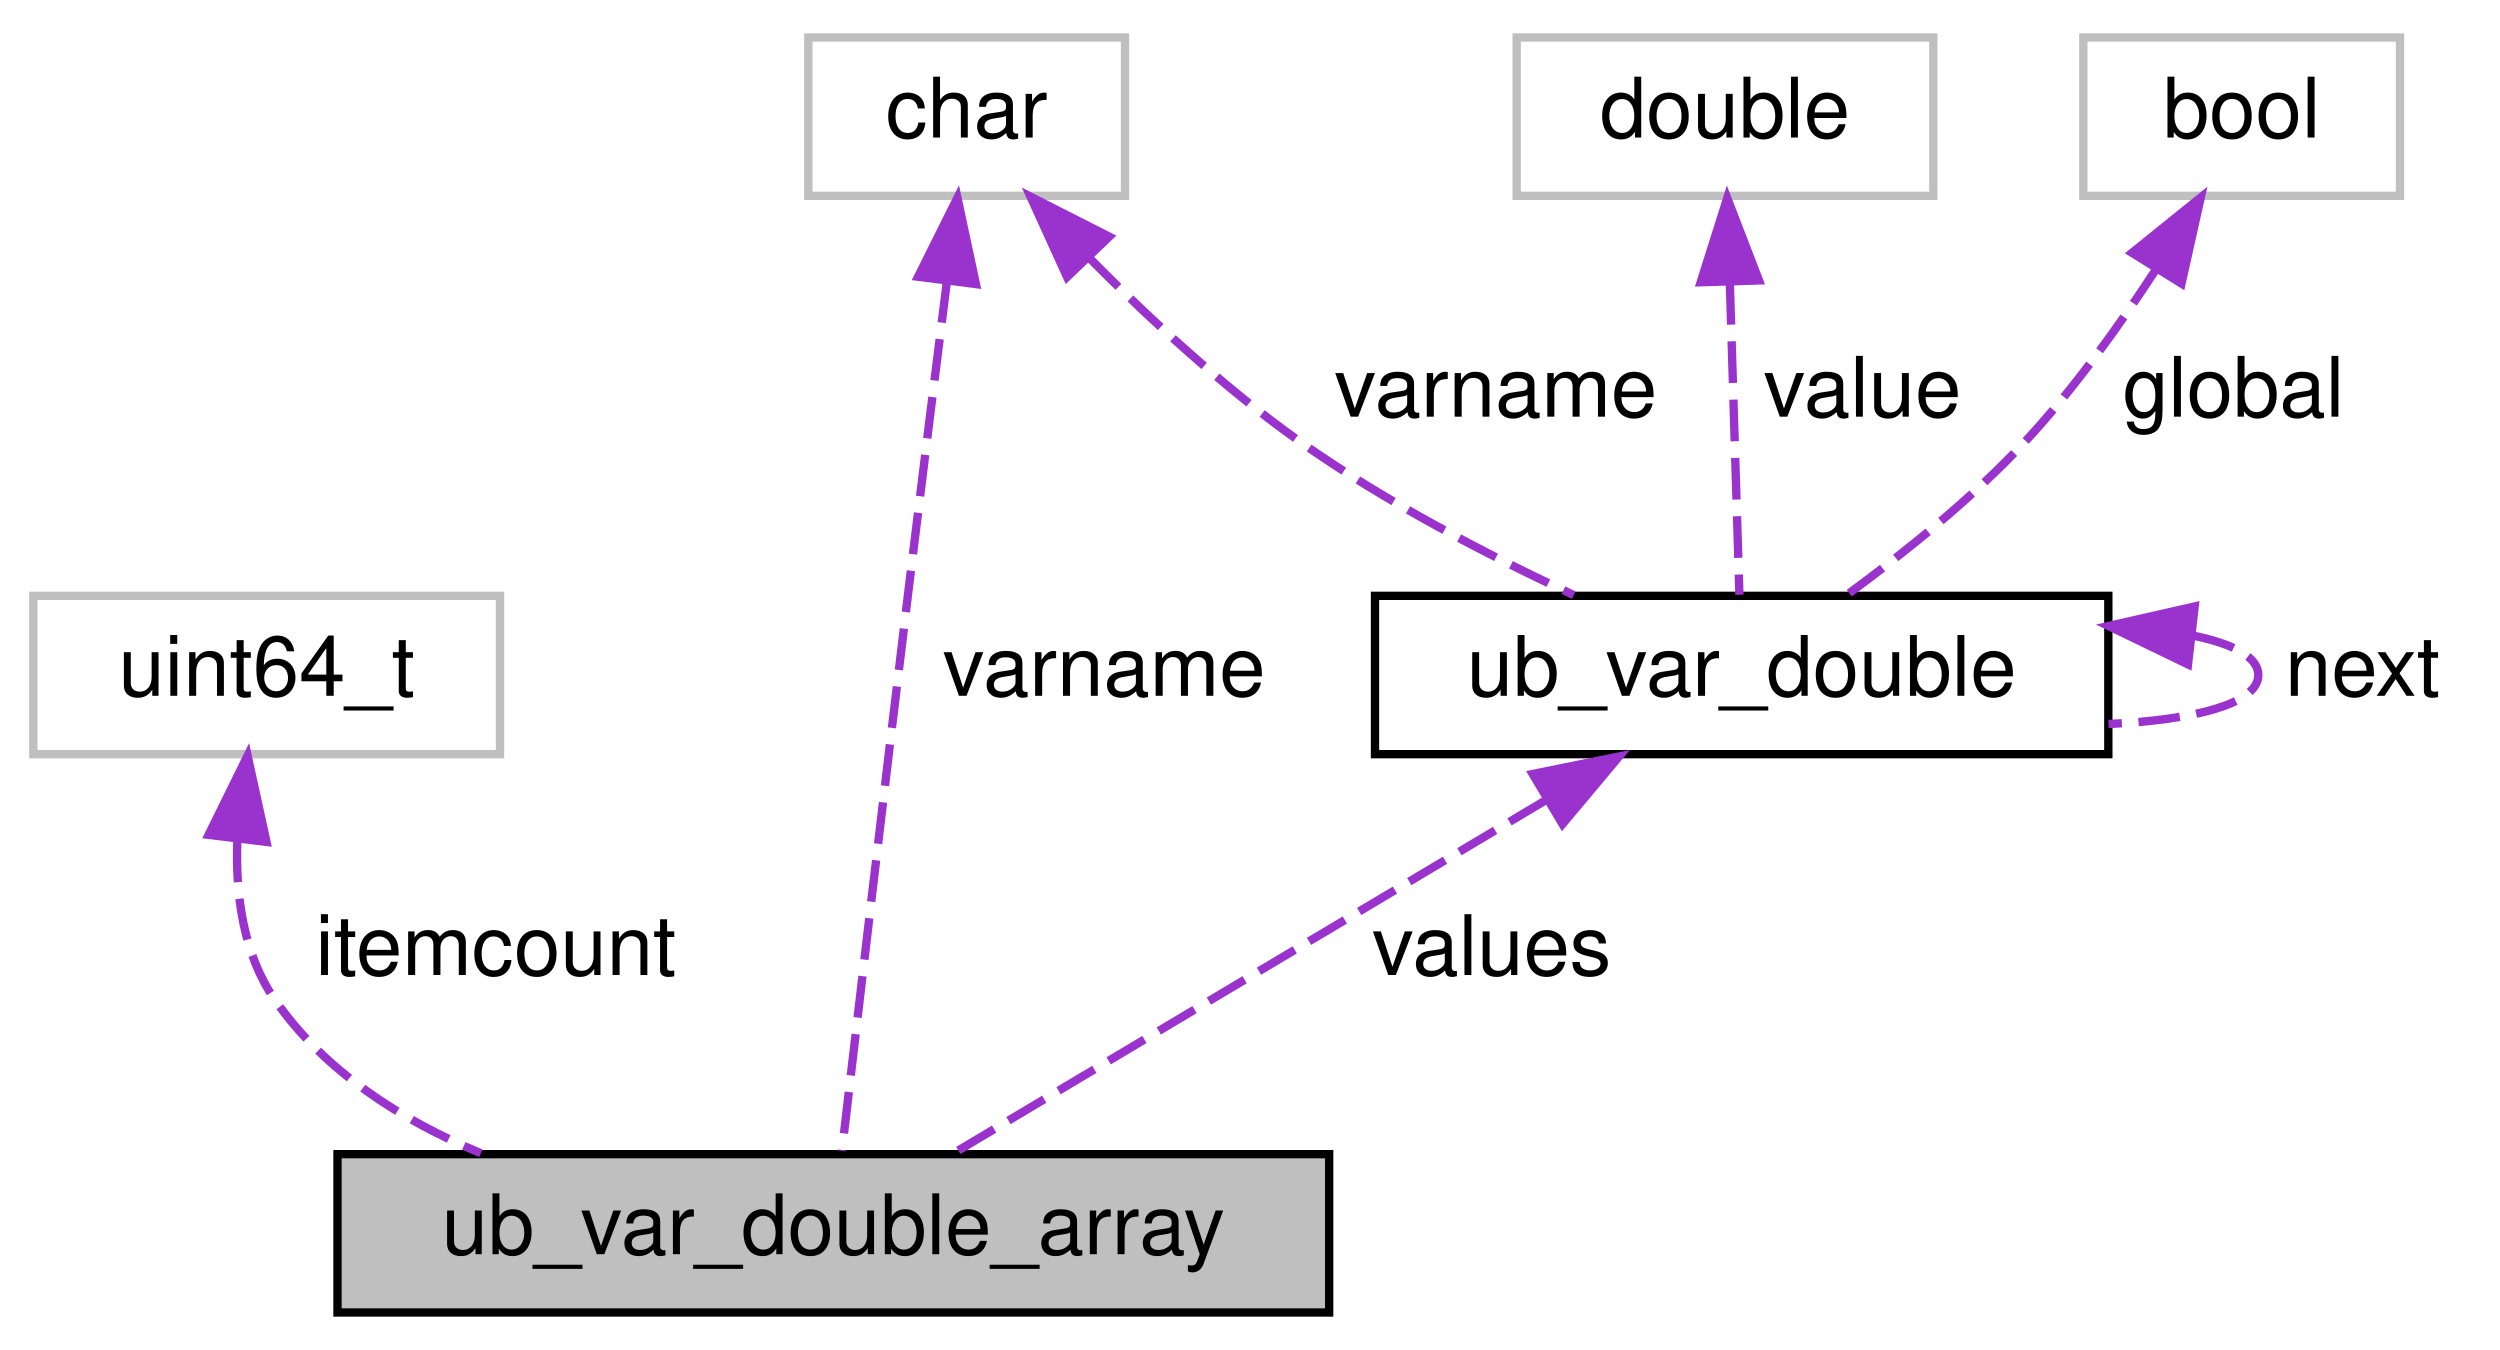
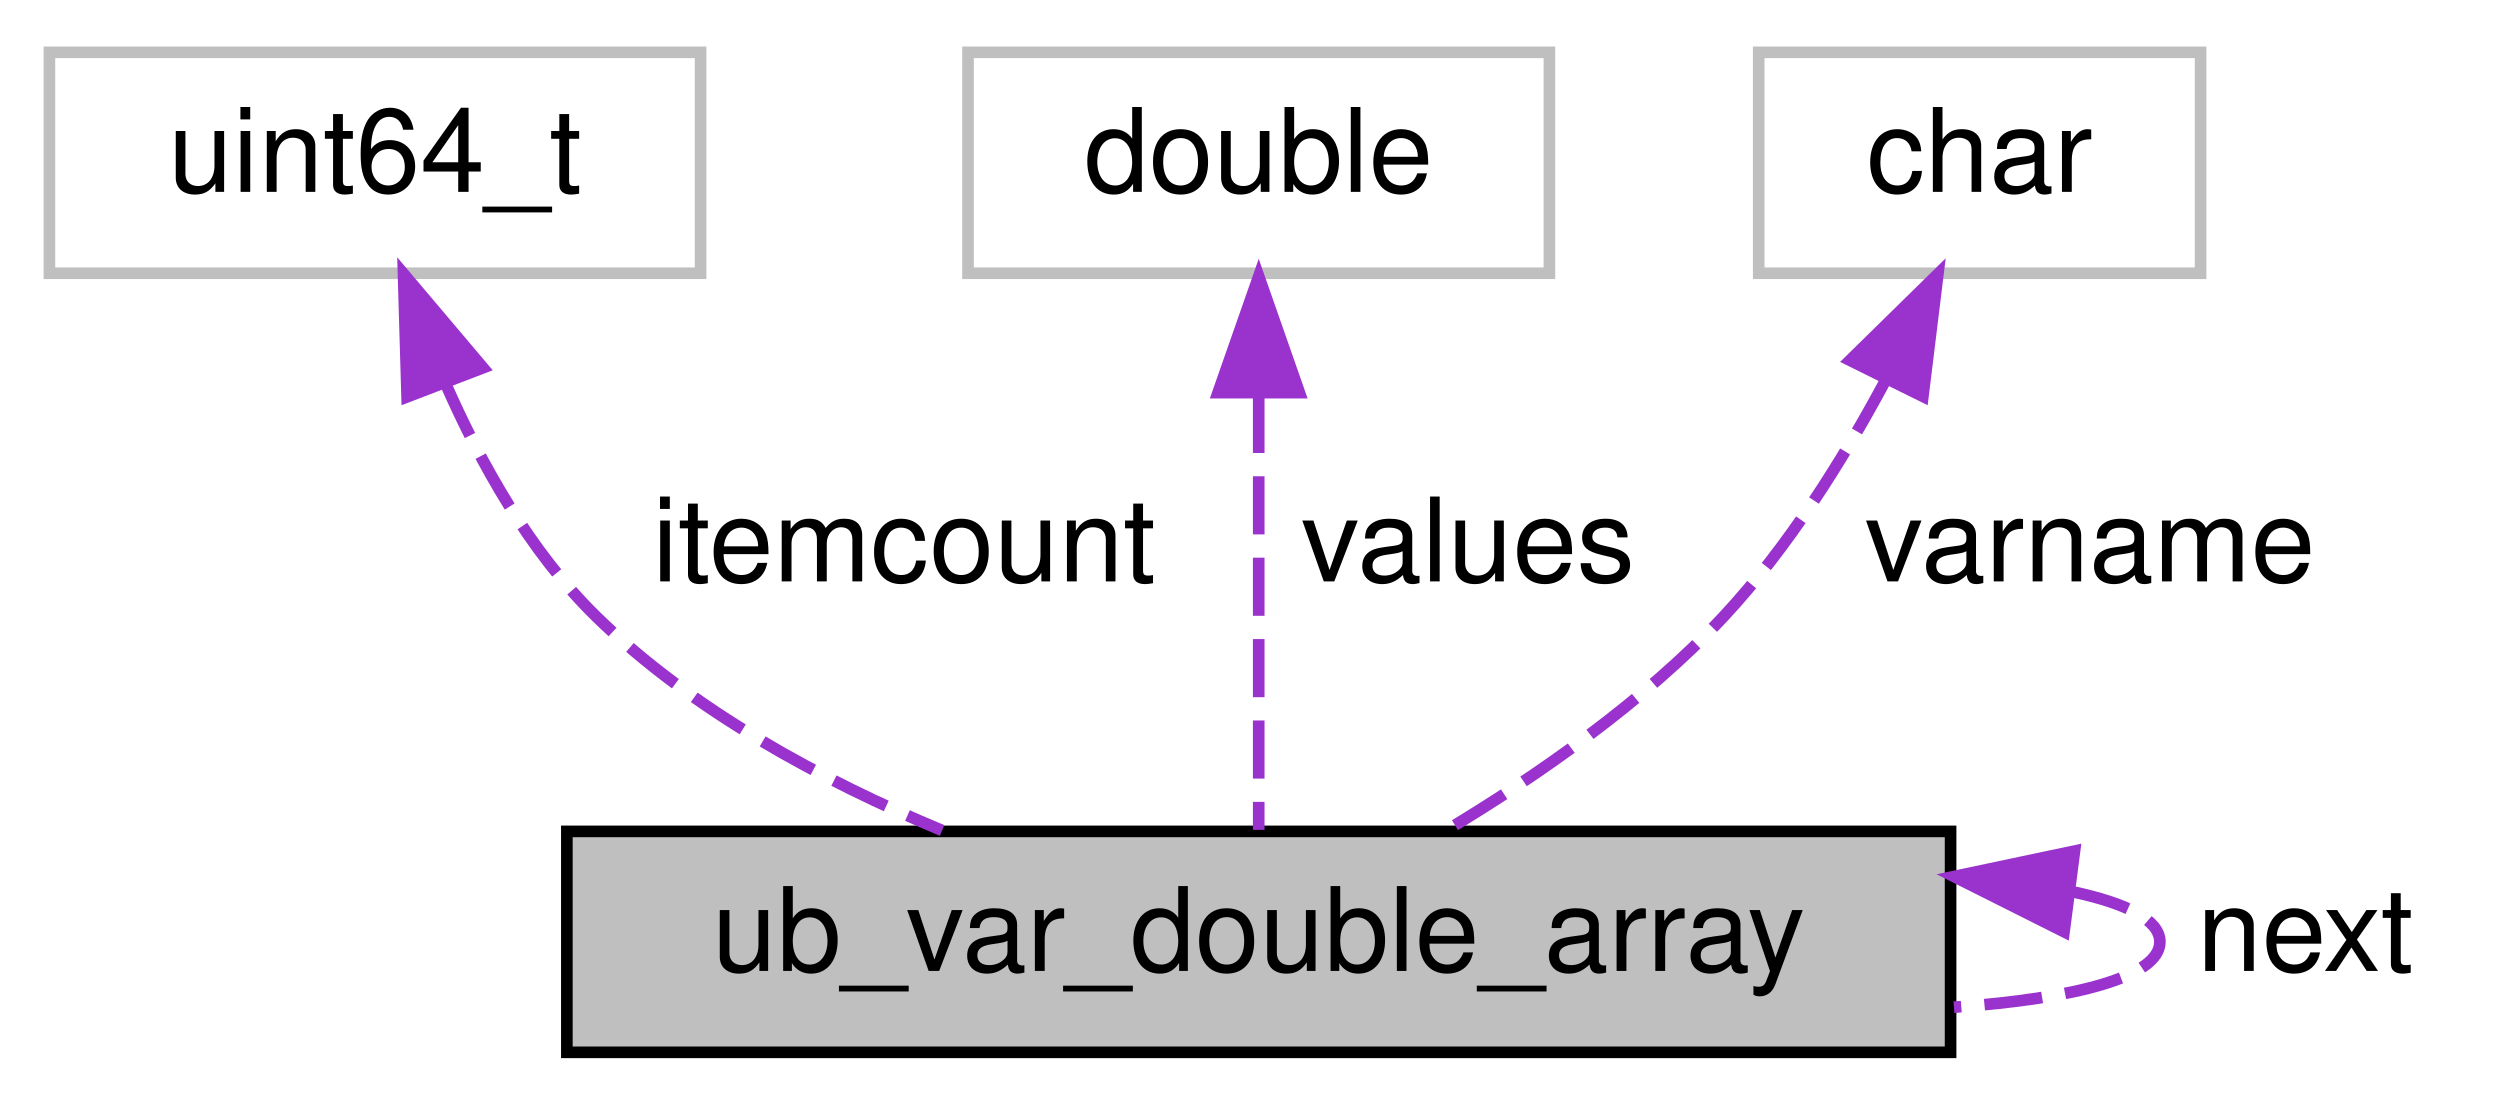
- <svg xmlns="http://www.w3.org/2000/svg" xmlns:xlink="http://www.w3.org/1999/xlink" width="300pt" height="162pt" viewBox="0.00 0.00 300.00 162.00">
-   <g id="graph0" class="graph" transform="scale(1 1) rotate(0) translate(4 158)">
+ <svg xmlns="http://www.w3.org/2000/svg" xmlns:xlink="http://www.w3.org/1999/xlink" width="215pt" height="95pt" viewBox="0.00 0.00 214.50 95.00">
+   <g id="graph0" class="graph" transform="scale(1 1) rotate(0) translate(4 91)">
    <g id="node1" class="node">
      <g id="a_node1">
-         <a xlink:title=" ">
-           <polygon fill="#bfbfbf" stroke="black" points="36.5,-0.5 36.5,-19.5 155.5,-19.5 155.5,-0.5 36.5,-0.5" />
-           <text text-anchor="middle" x="96" y="-7.5" font-family="Helvetica,sans-Serif" font-size="10.00">ub_var_double_array</text>
+         <a xlink:title="An array of real (double)">
+           <polygon fill="#bfbfbf" stroke="black" points="44.5,-0.5 44.5,-19.5 163.5,-19.5 163.5,-0.5 44.5,-0.5" />
+           <text text-anchor="middle" x="104" y="-7.5" font-family="Helvetica,sans-Serif" font-size="10.00">ub_var_double_array</text>
        </a>
      </g>
+     </g>
+     <g id="edge1" class="edge">
+       <path fill="none" stroke="#9a32cd" stroke-dasharray="5,2" d="M173.98,-14.31C178.66,-13.31 181.5,-11.88 181.5,-10 181.5,-7 174.23,-5.12 163.79,-4.38" />
+       <polygon fill="#9a32cd" stroke="#9a32cd" points="173.26,-10.87 163.79,-15.62 174.16,-17.81 173.26,-10.87" />
+       <text text-anchor="middle" x="194" y="-7.5" font-family="Helvetica,sans-Serif" font-size="10.00"> next</text>
    </g>
    <g id="node2" class="node">
      <g id="a_node2">
        <a xlink:title=" ">
          <polygon fill="none" stroke="#bfbfbf" points="0,-67.5 0,-86.5 56,-86.5 56,-67.5 0,-67.5" />
          <text text-anchor="middle" x="28" y="-74.5" font-family="Helvetica,sans-Serif" font-size="10.00">uint64_t</text>
        </a>
      </g>
    </g>
-     <g id="edge1" class="edge">
-       <path fill="none" stroke="#9a32cd" stroke-dasharray="5,2" d="M24.48,-57.14C24.24,-50.58 25.19,-43.49 29,-38 34.94,-29.45 44.07,-23.61 53.7,-19.61" />
-       <polygon fill="#9a32cd" stroke="#9a32cd" points="21.03,-57.82 25.71,-67.32 27.98,-56.97 21.03,-57.82" />
-       <text text-anchor="middle" x="55.5" y="-41" font-family="Helvetica,sans-Serif" font-size="10.00"> itemcount</text>
+     <g id="edge2" class="edge">
+       <path fill="none" stroke="#9a32cd" stroke-dasharray="5,2" d="M34.04,-58.07C37.08,-51.14 41.33,-43.55 47,-38 55.29,-29.88 66.49,-23.86 76.77,-19.58" />
+       <polygon fill="#9a32cd" stroke="#9a32cd" points="30.76,-56.87 30.45,-67.46 37.29,-59.37 30.76,-56.87" />
+       <text text-anchor="middle" x="73.5" y="-41" font-family="Helvetica,sans-Serif" font-size="10.00"> itemcount</text>
    </g>
    <g id="node3" class="node">
      <g id="a_node3">
        <a xlink:title=" ">
-           <polygon fill="none" stroke="#bfbfbf" points="93,-134.5 93,-153.5 131,-153.5 131,-134.5 93,-134.5" />
-           <text text-anchor="middle" x="112" y="-141.5" font-family="Helvetica,sans-Serif" font-size="10.00">char</text>
+           <polygon fill="none" stroke="#bfbfbf" points="79,-67.5 79,-86.5 129,-86.5 129,-67.5 79,-67.5" />
+           <text text-anchor="middle" x="104" y="-74.5" font-family="Helvetica,sans-Serif" font-size="10.00">double</text>
        </a>
      </g>
    </g>
-     <g id="edge2" class="edge">
-       <path fill="none" stroke="#9a32cd" stroke-dasharray="5,2" d="M109.63,-124.25C108.26,-113.37 106.51,-99.42 105,-87 102.05,-62.73 98.69,-34.09 97.03,-19.89" />
-       <polygon fill="#9a32cd" stroke="#9a32cd" points="106.17,-124.79 110.89,-134.27 113.11,-123.91 106.17,-124.79" />
-       <text text-anchor="middle" x="128.5" y="-74.5" font-family="Helvetica,sans-Serif" font-size="10.00"> varname</text>
+     <g id="edge3" class="edge">
+       <path fill="none" stroke="#9a32cd" stroke-dasharray="5,2" d="M104,-57.04C104,-44.67 104,-29.12 104,-19.63" />
+       <polygon fill="#9a32cd" stroke="#9a32cd" points="100.5,-57.23 104,-67.23 107.5,-57.23 100.5,-57.23" />
+       <text text-anchor="middle" x="122" y="-41" font-family="Helvetica,sans-Serif" font-size="10.00"> values</text>
    </g>
    <g id="node4" class="node">
      <g id="a_node4">
-         <a xlink:href="structub__var__double.html" target="_top" xlink:title=" ">
-           <polygon fill="none" stroke="black" points="161,-67.5 161,-86.5 249,-86.5 249,-67.5 161,-67.5" />
-           <text text-anchor="middle" x="205" y="-74.5" font-family="Helvetica,sans-Serif" font-size="10.00">ub_var_double</text>
-         </a>
-       </g>
-     </g>
-     <g id="edge5" class="edge">
-       <path fill="none" stroke="#9a32cd" stroke-dasharray="5,2" d="M126.66,-127.1C133.86,-119.82 142.93,-111.42 152,-105 162.2,-97.79 174.6,-91.36 184.84,-86.59" />
-       <polygon fill="#9a32cd" stroke="#9a32cd" points="124.05,-124.76 119.66,-134.4 129.11,-129.6 124.05,-124.76" />
-       <text text-anchor="middle" x="175.5" y="-108" font-family="Helvetica,sans-Serif" font-size="10.00"> varname</text>
-     </g>
-     <g id="edge3" class="edge">
-       <path fill="none" stroke="#9a32cd" stroke-dasharray="5,2" d="M181.43,-61.94C159.84,-49.07 128.58,-30.43 110.47,-19.63" />
-       <polygon fill="#9a32cd" stroke="#9a32cd" points="179.92,-65.12 190.3,-67.23 183.5,-59.11 179.92,-65.12" />
-       <text text-anchor="middle" x="175" y="-41" font-family="Helvetica,sans-Serif" font-size="10.00"> values</text>
-     </g>
-     <g id="edge6" class="edge">
-       <path fill="none" stroke="#9a32cd" stroke-dasharray="5,2" d="M259.26,-81.71C264.02,-80.72 267,-79.15 267,-77 267,-73.56 259.37,-71.6 249.02,-71.12" />
-       <polygon fill="#9a32cd" stroke="#9a32cd" points="258.56,-78.27 249.02,-82.88 259.36,-85.23 258.56,-78.27" />
-       <text text-anchor="middle" x="279.5" y="-74.5" font-family="Helvetica,sans-Serif" font-size="10.00"> next</text>
-     </g>
-     <g id="node5" class="node">
-       <g id="a_node5">
        <a xlink:title=" ">
-           <polygon fill="none" stroke="#bfbfbf" points="178,-134.5 178,-153.5 228,-153.5 228,-134.5 178,-134.5" />
-           <text text-anchor="middle" x="203" y="-141.5" font-family="Helvetica,sans-Serif" font-size="10.00">double</text>
+           <polygon fill="none" stroke="#bfbfbf" points="147,-67.5 147,-86.5 185,-86.5 185,-67.5 147,-67.5" />
+           <text text-anchor="middle" x="166" y="-74.5" font-family="Helvetica,sans-Serif" font-size="10.00">char</text>
        </a>
      </g>
    </g>
    <g id="edge4" class="edge">
-       <path fill="none" stroke="#9a32cd" stroke-dasharray="5,2" d="M203.58,-124.04C203.96,-111.67 204.44,-96.12 204.73,-86.63" />
-       <polygon fill="#9a32cd" stroke="#9a32cd" points="200.08,-124.13 203.27,-134.23 207.08,-124.35 200.08,-124.13" />
-       <text text-anchor="middle" x="219.5" y="-108" font-family="Helvetica,sans-Serif" font-size="10.00"> value</text>
-     </g>
-     <g id="node6" class="node">
-       <g id="a_node6">
-         <a xlink:title=" ">
-           <polygon fill="none" stroke="#bfbfbf" points="246,-134.5 246,-153.5 284,-153.5 284,-134.5 246,-134.5" />
-           <text text-anchor="middle" x="265" y="-141.5" font-family="Helvetica,sans-Serif" font-size="10.00">bool</text>
-         </a>
-       </g>
-     </g>
-     <g id="edge7" class="edge">
-       <path fill="none" stroke="#9a32cd" stroke-dasharray="5,2" d="M254.78,-125.77C250.35,-118.96 244.84,-111.27 239,-105 232.63,-98.16 224.45,-91.61 217.72,-86.68" />
-       <polygon fill="#9a32cd" stroke="#9a32cd" points="251.84,-127.66 260.09,-134.31 257.78,-123.97 251.84,-127.66" />
-       <text text-anchor="middle" x="264" y="-108" font-family="Helvetica,sans-Serif" font-size="10.00"> global</text>
+       <path fill="none" stroke="#9a32cd" stroke-dasharray="5,2" d="M157.89,-58.26C154.25,-51.46 149.52,-43.92 144,-38 137.14,-30.65 127.92,-24.26 120.06,-19.54" />
+       <polygon fill="#9a32cd" stroke="#9a32cd" points="154.85,-60.01 162.41,-67.43 161.12,-56.91 154.85,-60.01" />
+       <text text-anchor="middle" x="175.5" y="-41" font-family="Helvetica,sans-Serif" font-size="10.00"> varname</text>
    </g>
  </g>
</svg>
